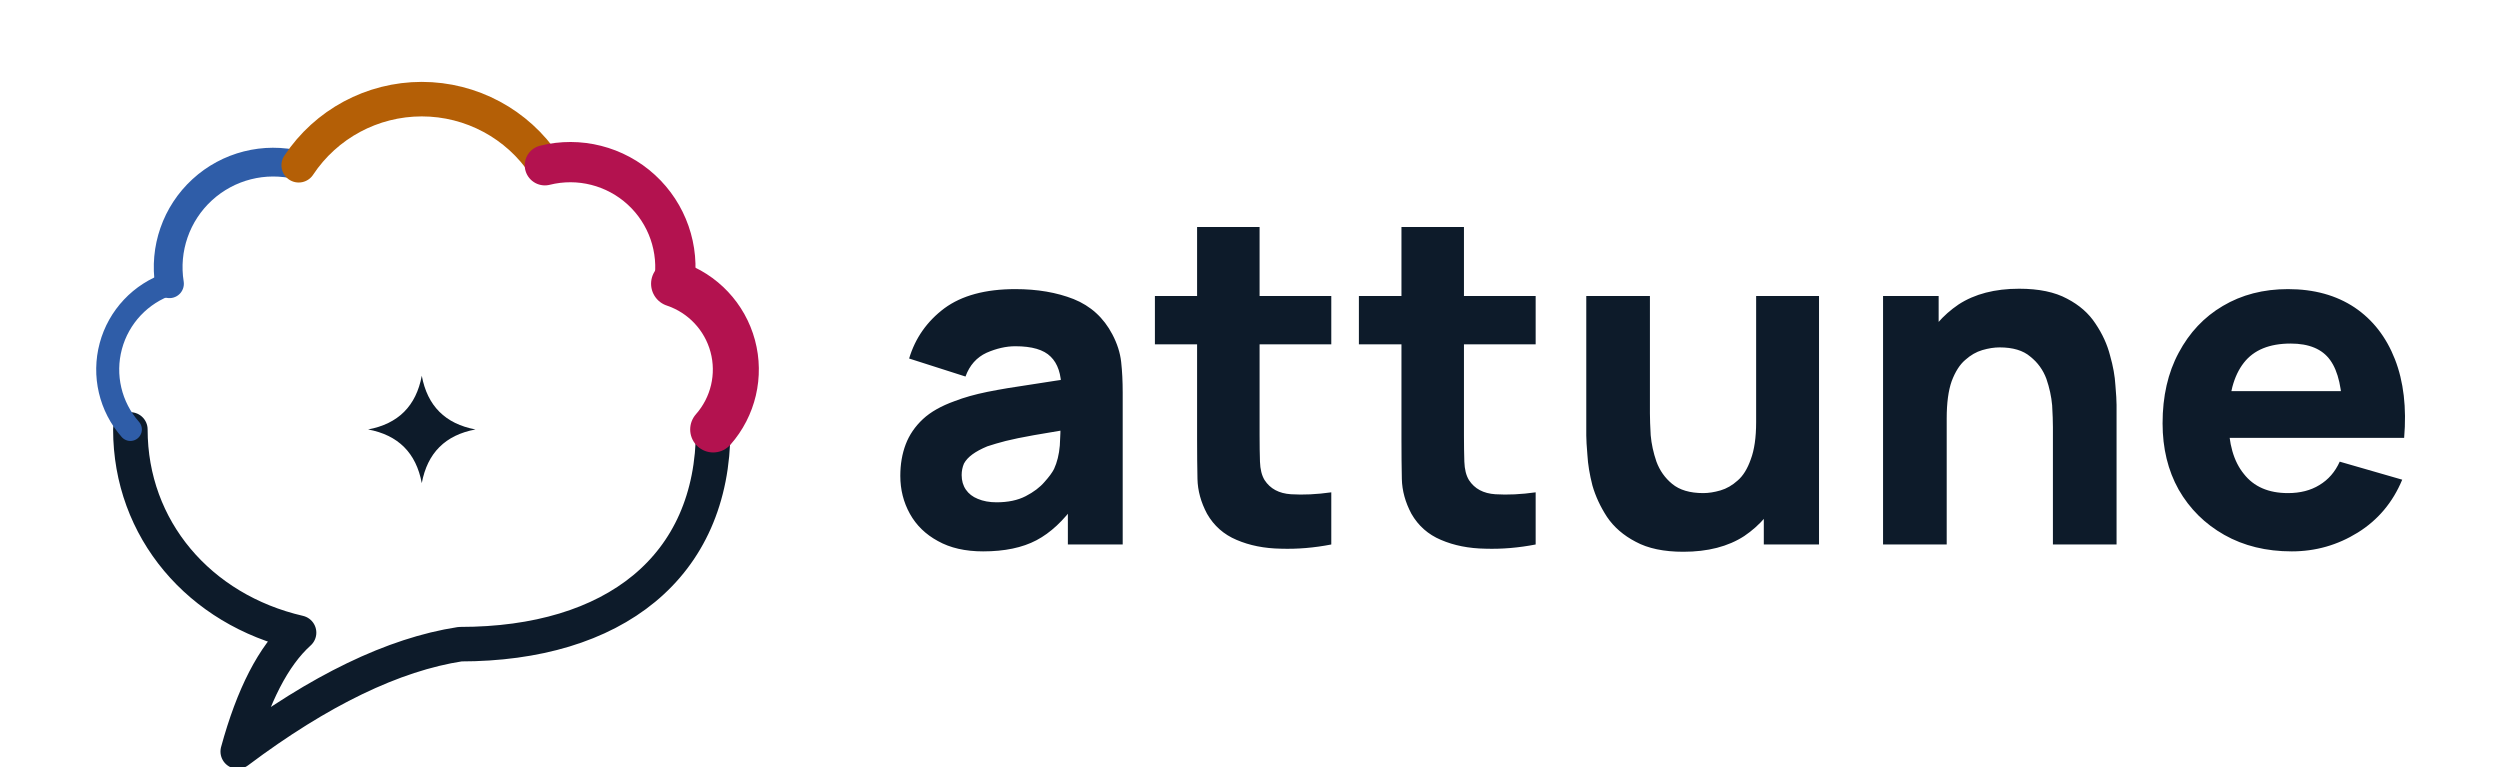
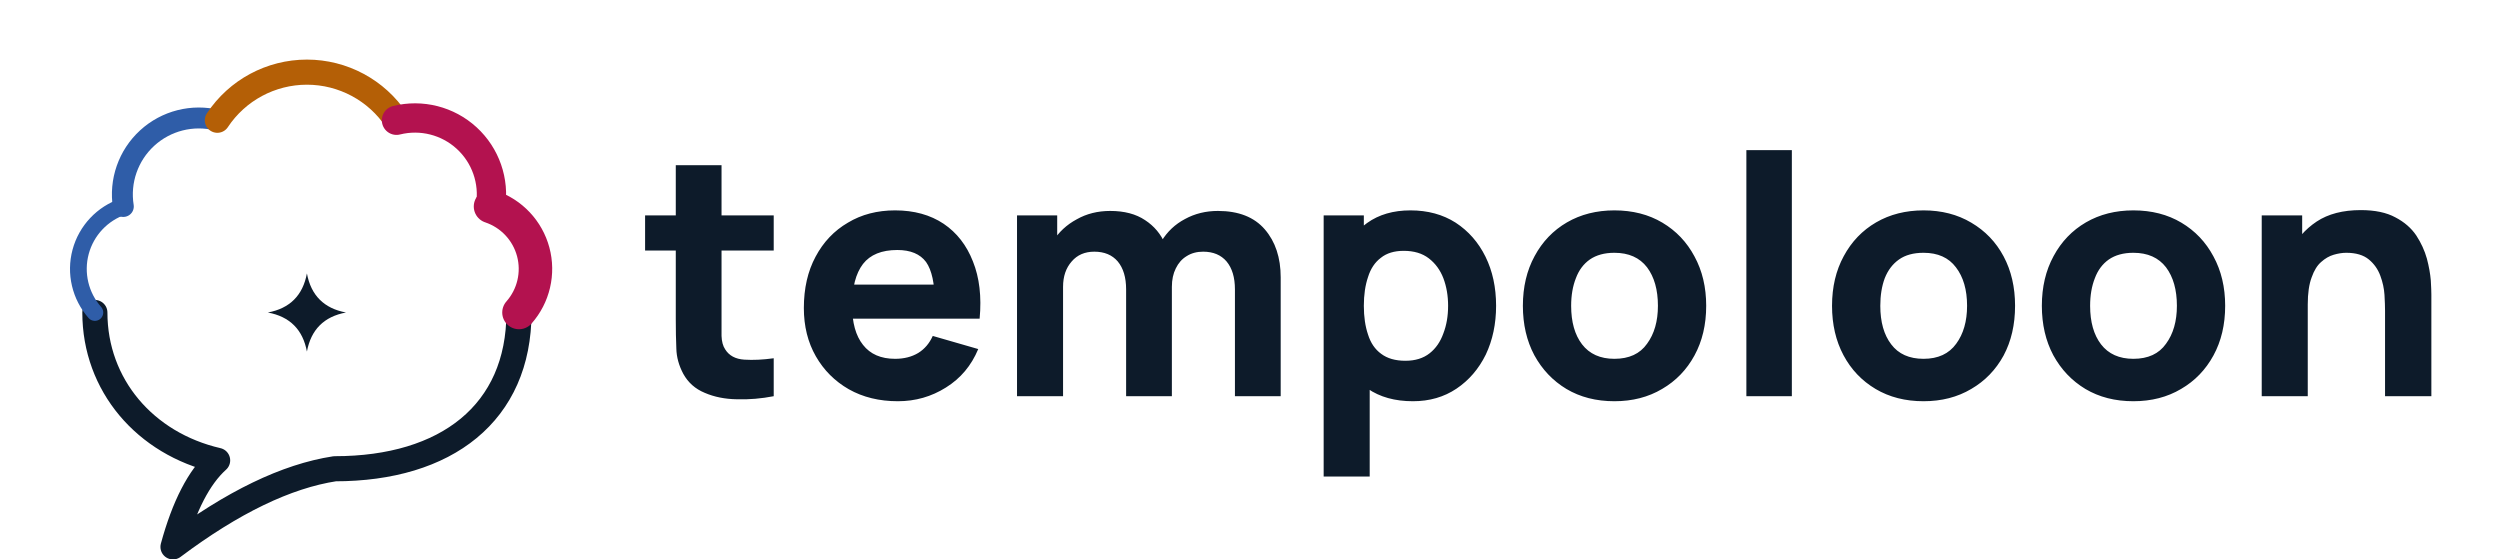
- <svg xmlns="http://www.w3.org/2000/svg" viewBox="0 0 652 200" width="652" height="200" role="img" aria-labelledby="t d">
+ <svg xmlns="http://www.w3.org/2000/svg" viewBox="0 0 896 200" width="896" height="200" role="img" aria-labelledby="t d">
  <g transform="translate(10 0)">
    <path d="M176 112 C176 148 150 168 110 168 Q84 172 52 196 Q58 174 68 165 C42 159 24 138 24 112" fill="none" stroke="#0D1B2A" stroke-width="9" stroke-linejoin="round" stroke-linecap="round" />
    <path d="M24 112 A23.6 23.6 0 0 1 34.2 74" fill="none" stroke="#2F5DA8" stroke-width="6" stroke-linecap="round" />
    <path d="M34.2 74 A27.4 27.4 0 0 1 67.9 43.1" fill="none" stroke="#2F5DA8" stroke-width="7.5" stroke-linecap="round" />
    <path d="M67.9 43.1 A38.5 38.5 0 0 1 132.1 43.1" fill="none" stroke="#B45F06" stroke-width="9" stroke-linecap="round" />
    <path d="M132.1 43.1 A27.4 27.4 0 0 1 165.8 74" fill="none" stroke="#B3124F" stroke-width="10.5" stroke-linecap="round" />
    <path d="M165.8 74 A23.6 23.6 0 0 1 176 112" fill="none" stroke="#B3124F" stroke-width="12" stroke-linecap="round" />
    <path d="M100 98 Q102.2 109.8 114 112 Q102.2 114.2 100 126 Q97.8 114.2 86 112 Q97.8 109.8 100 98Z" fill="#0D1B2A" />
  </g>
-   <path d="M256.4 143.8Q249.4 143.8 244.6 141.1Q239.8 138.5 237.3 134Q234.8 129.5 234.8 124.1Q234.8 119.6 236.2 115.9Q237.6 112.2 240.7 109.3Q243.7 106.5 249 104.6Q252.6 103.2 257.5 102.2Q262.5 101.2 268.8 100.3Q275.1 99.3 282.7 98.2L276.8 101.4Q276.8 95.7 274 93Q271.3 90.3 264.8 90.3Q261.2 90.3 257.3 92Q253.4 93.8 251.8 98.2L237.1 93.5Q239.5 85.5 246.3 80.4Q253.1 75.4 264.8 75.4Q273.4 75.4 280 78Q286.7 80.7 290.1 87.2Q292 90.8 292.4 94.4Q292.8 98 292.8 102.4V142H278.5V128.7L280.5 131.4Q275.8 138 270.3 140.9Q264.8 143.8 256.4 143.8ZM259.9 131Q264.4 131 267.5 129.4Q270.6 127.8 272.4 125.7Q274.2 123.7 274.9 122.3Q276.1 119.7 276.4 116.2Q276.6 112.7 276.6 110.3L281.4 111.5Q274.1 112.7 269.6 113.5Q265.1 114.3 262.3 115Q259.6 115.7 257.5 116.4Q255.1 117.4 253.6 118.5Q252.1 119.6 251.4 120.9Q250.8 122.3 250.8 123.9Q250.8 126.1 251.9 127.7Q253 129.3 255 130.1Q257.1 131 259.9 131Z M347.2 142Q340.5 143.3 334.1 143.1Q327.6 143 322.5 140.8Q317.5 138.7 314.8 134Q312.4 129.5 312.3 124.9Q312.2 120.3 312.2 114.5V59.2H328.5V113.6Q328.5 117.3 328.6 120.4Q328.7 123.4 329.8 125.2Q332 128.6 336.7 128.9Q341.5 129.2 347.2 128.4ZM301.2 89.8V77.2H347.2V89.8Z M400.5 142Q393.8 143.3 387.4 143.1Q380.9 143 375.8 140.8Q370.8 138.7 368.1 134Q365.7 129.5 365.6 124.9Q365.5 120.3 365.5 114.5V59.2H381.8V113.6Q381.8 117.3 381.9 120.4Q382 123.4 383.1 125.2Q385.3 128.6 390 128.9Q394.8 129.2 400.5 128.4ZM354.4 89.8V77.2H400.5V89.8Z M439 143.9Q431.4 143.9 426.6 141.3Q421.8 138.8 419.1 134.8Q416.5 130.8 415.3 126.6Q414.2 122.3 414 118.7Q413.7 115.2 413.7 113.6V77.2H430.3V107.8Q430.3 110 430.5 113.5Q430.8 116.9 432 120.4Q433.3 123.9 436.1 126.2Q439 128.6 444.2 128.6Q446.3 128.6 448.7 127.9Q451.1 127.2 453.2 125.3Q455.3 123.5 456.6 119.8Q458 116.1 458 110.1L467.4 114.5Q467.4 122.2 464.2 128.9Q461.1 135.6 454.9 139.8Q448.6 143.9 439 143.9ZM460 142V120.5H458V77.2H474.4V142Z M535.4 142V111.4Q535.4 109.2 535.2 105.7Q534.9 102.3 533.7 98.8Q532.4 95.3 529.5 93Q526.7 90.6 521.5 90.6Q519.4 90.6 517 91.3Q514.6 92 512.5 93.9Q510.4 95.7 509 99.4Q507.7 103.1 507.7 109.1L498.3 104.7Q498.3 97 501.4 90.3Q504.6 83.6 510.8 79.4Q517.1 75.3 526.6 75.3Q534.3 75.3 539.1 77.9Q543.9 80.4 546.5 84.4Q549.2 88.4 550.3 92.7Q551.5 96.9 551.7 100.5Q552 104 552 105.6V142ZM491.1 142V77.2H505.6V98.7H507.7V142Z M597.7 143.8Q587.7 143.8 580.1 139.5Q572.5 135.2 568.2 127.7Q564 120.2 564 110.4Q564 99.8 568.2 92Q572.4 84.1 579.7 79.8Q587.1 75.4 596.7 75.4Q606.9 75.4 614.1 80.2Q621.2 85 624.6 93.7Q628 102.4 627 114.2H610.9V108.2Q610.9 98.3 607.7 93.9Q604.6 89.6 597.4 89.6Q589.1 89.6 585.2 94.6Q581.2 99.7 581.2 109.6Q581.2 118.7 585.2 123.6Q589.1 128.6 596.7 128.6Q601.5 128.6 604.9 126.5Q608.4 124.4 610.2 120.4L626.5 125.1Q622.8 134 614.9 138.9Q607 143.8 597.7 143.8ZM576.2 114.2V102H619.2V114.2Z" fill="#0D1B2A" />
+   <path d="M277.3 142Q270.6 143.3 264.1 143.1Q257.7 143 252.6 140.8Q247.5 138.7 244.9 134Q242.5 129.5 242.4 124.9Q242.2 120.3 242.2 114.5V59.2H258.6V113.6Q258.6 117.3 258.6 120.4Q258.7 123.4 259.9 125.2Q262 128.6 266.8 128.9Q271.5 129.2 277.3 128.4ZM231.2 89.8V77.2H277.3V89.8ZM321.8 143.8Q311.8 143.8 304.2 139.5Q296.7 135.2 292.4 127.7Q288.1 120.2 288.1 110.4Q288.1 99.8 292.3 92Q296.5 84.1 303.9 79.8Q311.2 75.4 320.8 75.4Q331 75.4 338.2 80.2Q345.3 85 348.7 93.7Q352.2 102.4 351.1 114.2H335V108.2Q335 98.3 331.9 93.9Q328.7 89.6 321.6 89.6Q313.2 89.6 309.3 94.6Q305.4 99.7 305.4 109.6Q305.4 118.7 309.3 123.6Q313.2 128.6 320.8 128.6Q325.6 128.6 329.1 126.5Q332.5 124.4 334.3 120.4L350.6 125.1Q346.9 134 339 138.9Q331.2 143.8 321.8 143.8ZM300.3 114.2V102H343.3V114.2ZM442.6 142V103.7Q442.6 97.3 439.6 93.7Q436.6 90.2 431.2 90.2Q427.8 90.2 425.3 91.8Q422.8 93.3 421.4 96.2Q420 99 420 102.8L413.1 98.2Q413.1 91.5 416.3 86.4Q419.4 81.3 424.7 78.5Q430 75.6 436.5 75.6Q447.6 75.6 453.3 82.2Q459 88.8 459 99.4V142ZM364.5 142V77.2H378.9V98.7H381V142ZM403.6 142V103.7Q403.6 97.3 400.6 93.7Q397.6 90.2 392.2 90.2Q387.1 90.2 384.1 93.7Q381 97.2 381 102.8L374.1 98Q374.1 91.6 377.3 86.6Q380.5 81.5 385.9 78.6Q391.2 75.6 397.9 75.6Q405.5 75.6 410.4 78.9Q415.3 82.1 417.6 87.5Q420 92.9 420 99.4V142ZM506.4 143.8Q496.7 143.8 490.2 139.3Q483.7 134.8 480.5 127.1Q477.2 119.3 477.2 109.6Q477.2 99.9 480.4 92.1Q483.7 84.4 490 79.9Q496.3 75.4 505.5 75.4Q514.8 75.4 521.7 79.8Q528.6 84.3 532.4 92Q536.2 99.7 536.2 109.6Q536.2 119.3 532.5 127.1Q528.7 134.8 522 139.3Q515.3 143.8 506.4 143.8ZM474.4 170.8V77.2H488.8V121.6H490.9V170.8ZM503.7 129.3Q509 129.3 512.4 126.6Q515.7 124 517.3 119.5Q519 115.1 519 109.6Q519 104.2 517.3 99.7Q515.6 95.3 512.1 92.6Q508.6 89.9 503.1 89.9Q498 89.9 494.9 92.4Q491.7 94.8 490.3 99.3Q488.8 103.7 488.8 109.6Q488.8 115.5 490.3 119.9Q491.7 124.4 495 126.8Q498.3 129.3 503.7 129.3ZM578.6 143.8Q568.8 143.8 561.4 139.4Q554.1 135 549.9 127.3Q545.8 119.6 545.8 109.6Q545.8 99.5 550 91.8Q554.2 84 561.6 79.7Q569 75.4 578.6 75.4Q588.4 75.4 595.8 79.8Q603.2 84.2 607.3 91.9Q611.5 99.6 611.5 109.6Q611.5 119.7 607.3 127.4Q603.1 135.1 595.7 139.4Q588.3 143.8 578.6 143.8ZM578.6 128.6Q586.5 128.6 590.3 123.2Q594.2 117.9 594.2 109.6Q594.2 101 590.3 95.8Q586.3 90.6 578.6 90.6Q573.3 90.6 569.8 93Q566.4 95.4 564.8 99.7Q563.1 104 563.1 109.6Q563.1 118.3 567 123.4Q571 128.6 578.6 128.6ZM625.9 142V53.8H642.2V142ZM689.4 143.8Q679.6 143.8 672.2 139.4Q664.8 135 660.7 127.3Q656.6 119.6 656.6 109.6Q656.6 99.5 660.8 91.8Q665 84 672.4 79.7Q679.8 75.4 689.4 75.4Q699.1 75.4 706.5 79.8Q714 84.2 718.1 91.9Q722.2 99.6 722.2 109.6Q722.2 119.7 718.1 127.4Q713.9 135.1 706.5 139.4Q699.1 143.8 689.4 143.8ZM689.4 128.6Q697.2 128.6 701.1 123.2Q705 117.9 705 109.6Q705 101 701 95.8Q697.1 90.6 689.4 90.6Q684 90.6 680.6 93Q677.2 95.4 675.5 99.7Q673.9 104 673.9 109.6Q673.9 118.3 677.8 123.4Q681.7 128.6 689.4 128.6ZM764.6 143.8Q754.8 143.8 747.4 139.4Q740.1 135 735.9 127.3Q731.8 119.6 731.8 109.6Q731.8 99.5 736 91.8Q740.2 84 747.6 79.7Q755 75.4 764.6 75.4Q774.4 75.4 781.8 79.8Q789.2 84.2 793.3 91.9Q797.5 99.6 797.5 109.6Q797.5 119.7 793.3 127.4Q789.1 135.1 781.7 139.4Q774.3 143.8 764.6 143.8ZM764.6 128.6Q772.5 128.6 776.3 123.2Q780.2 117.9 780.2 109.6Q780.2 101 776.3 95.8Q772.3 90.6 764.6 90.6Q759.3 90.6 755.8 93Q752.4 95.4 750.8 99.7Q749.1 104 749.1 109.6Q749.1 118.3 753 123.4Q757 128.6 764.6 128.6ZM854.8 142V111.4Q854.8 109.2 854.6 105.7Q854.4 102.3 853.1 98.8Q851.8 95.3 849 93Q846.1 90.6 840.9 90.6Q838.8 90.6 836.4 91.3Q834 92 831.9 93.9Q829.8 95.7 828.5 99.4Q827.1 103.1 827.1 109.1L817.8 104.7Q817.8 97 820.9 90.3Q824 83.6 830.3 79.4Q836.5 75.3 846.1 75.3Q853.7 75.3 858.5 77.9Q863.3 80.4 866 84.4Q868.6 88.4 869.8 92.7Q870.9 96.9 871.2 100.5Q871.4 104 871.4 105.6V142ZM810.6 142V77.2H825.1V98.7H827.1V142Z" fill="#0D1B2A" />
</svg>
